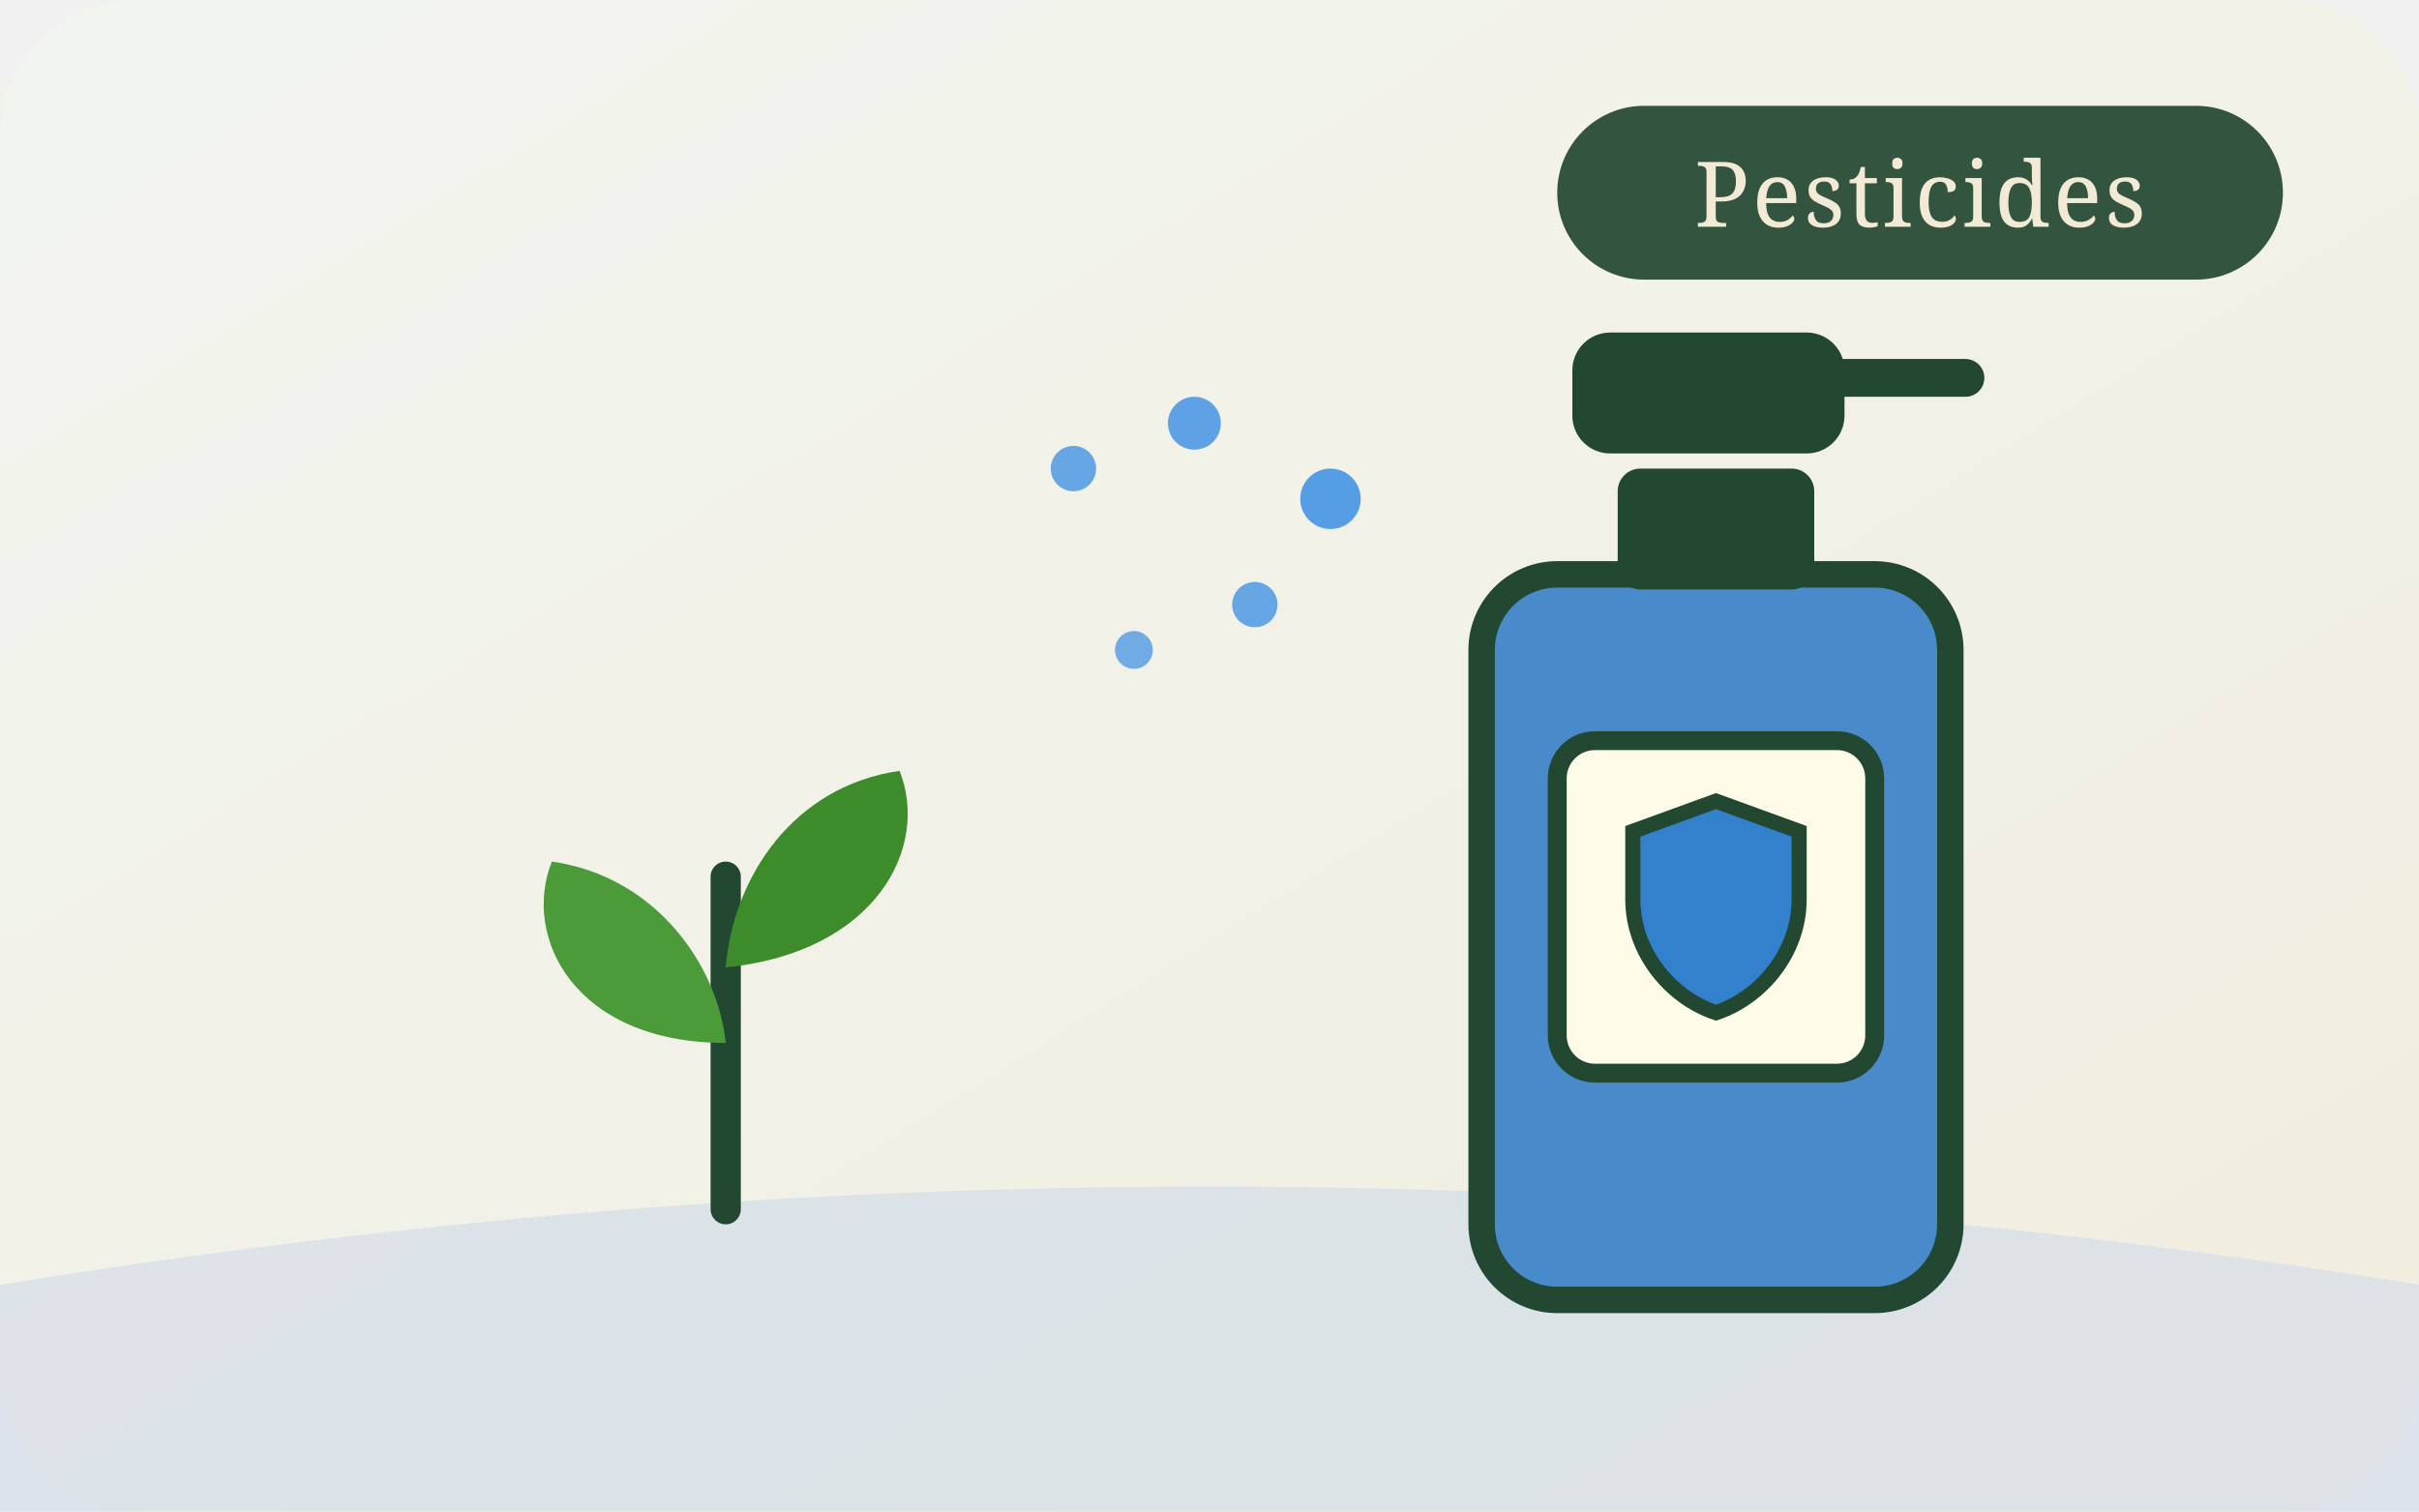
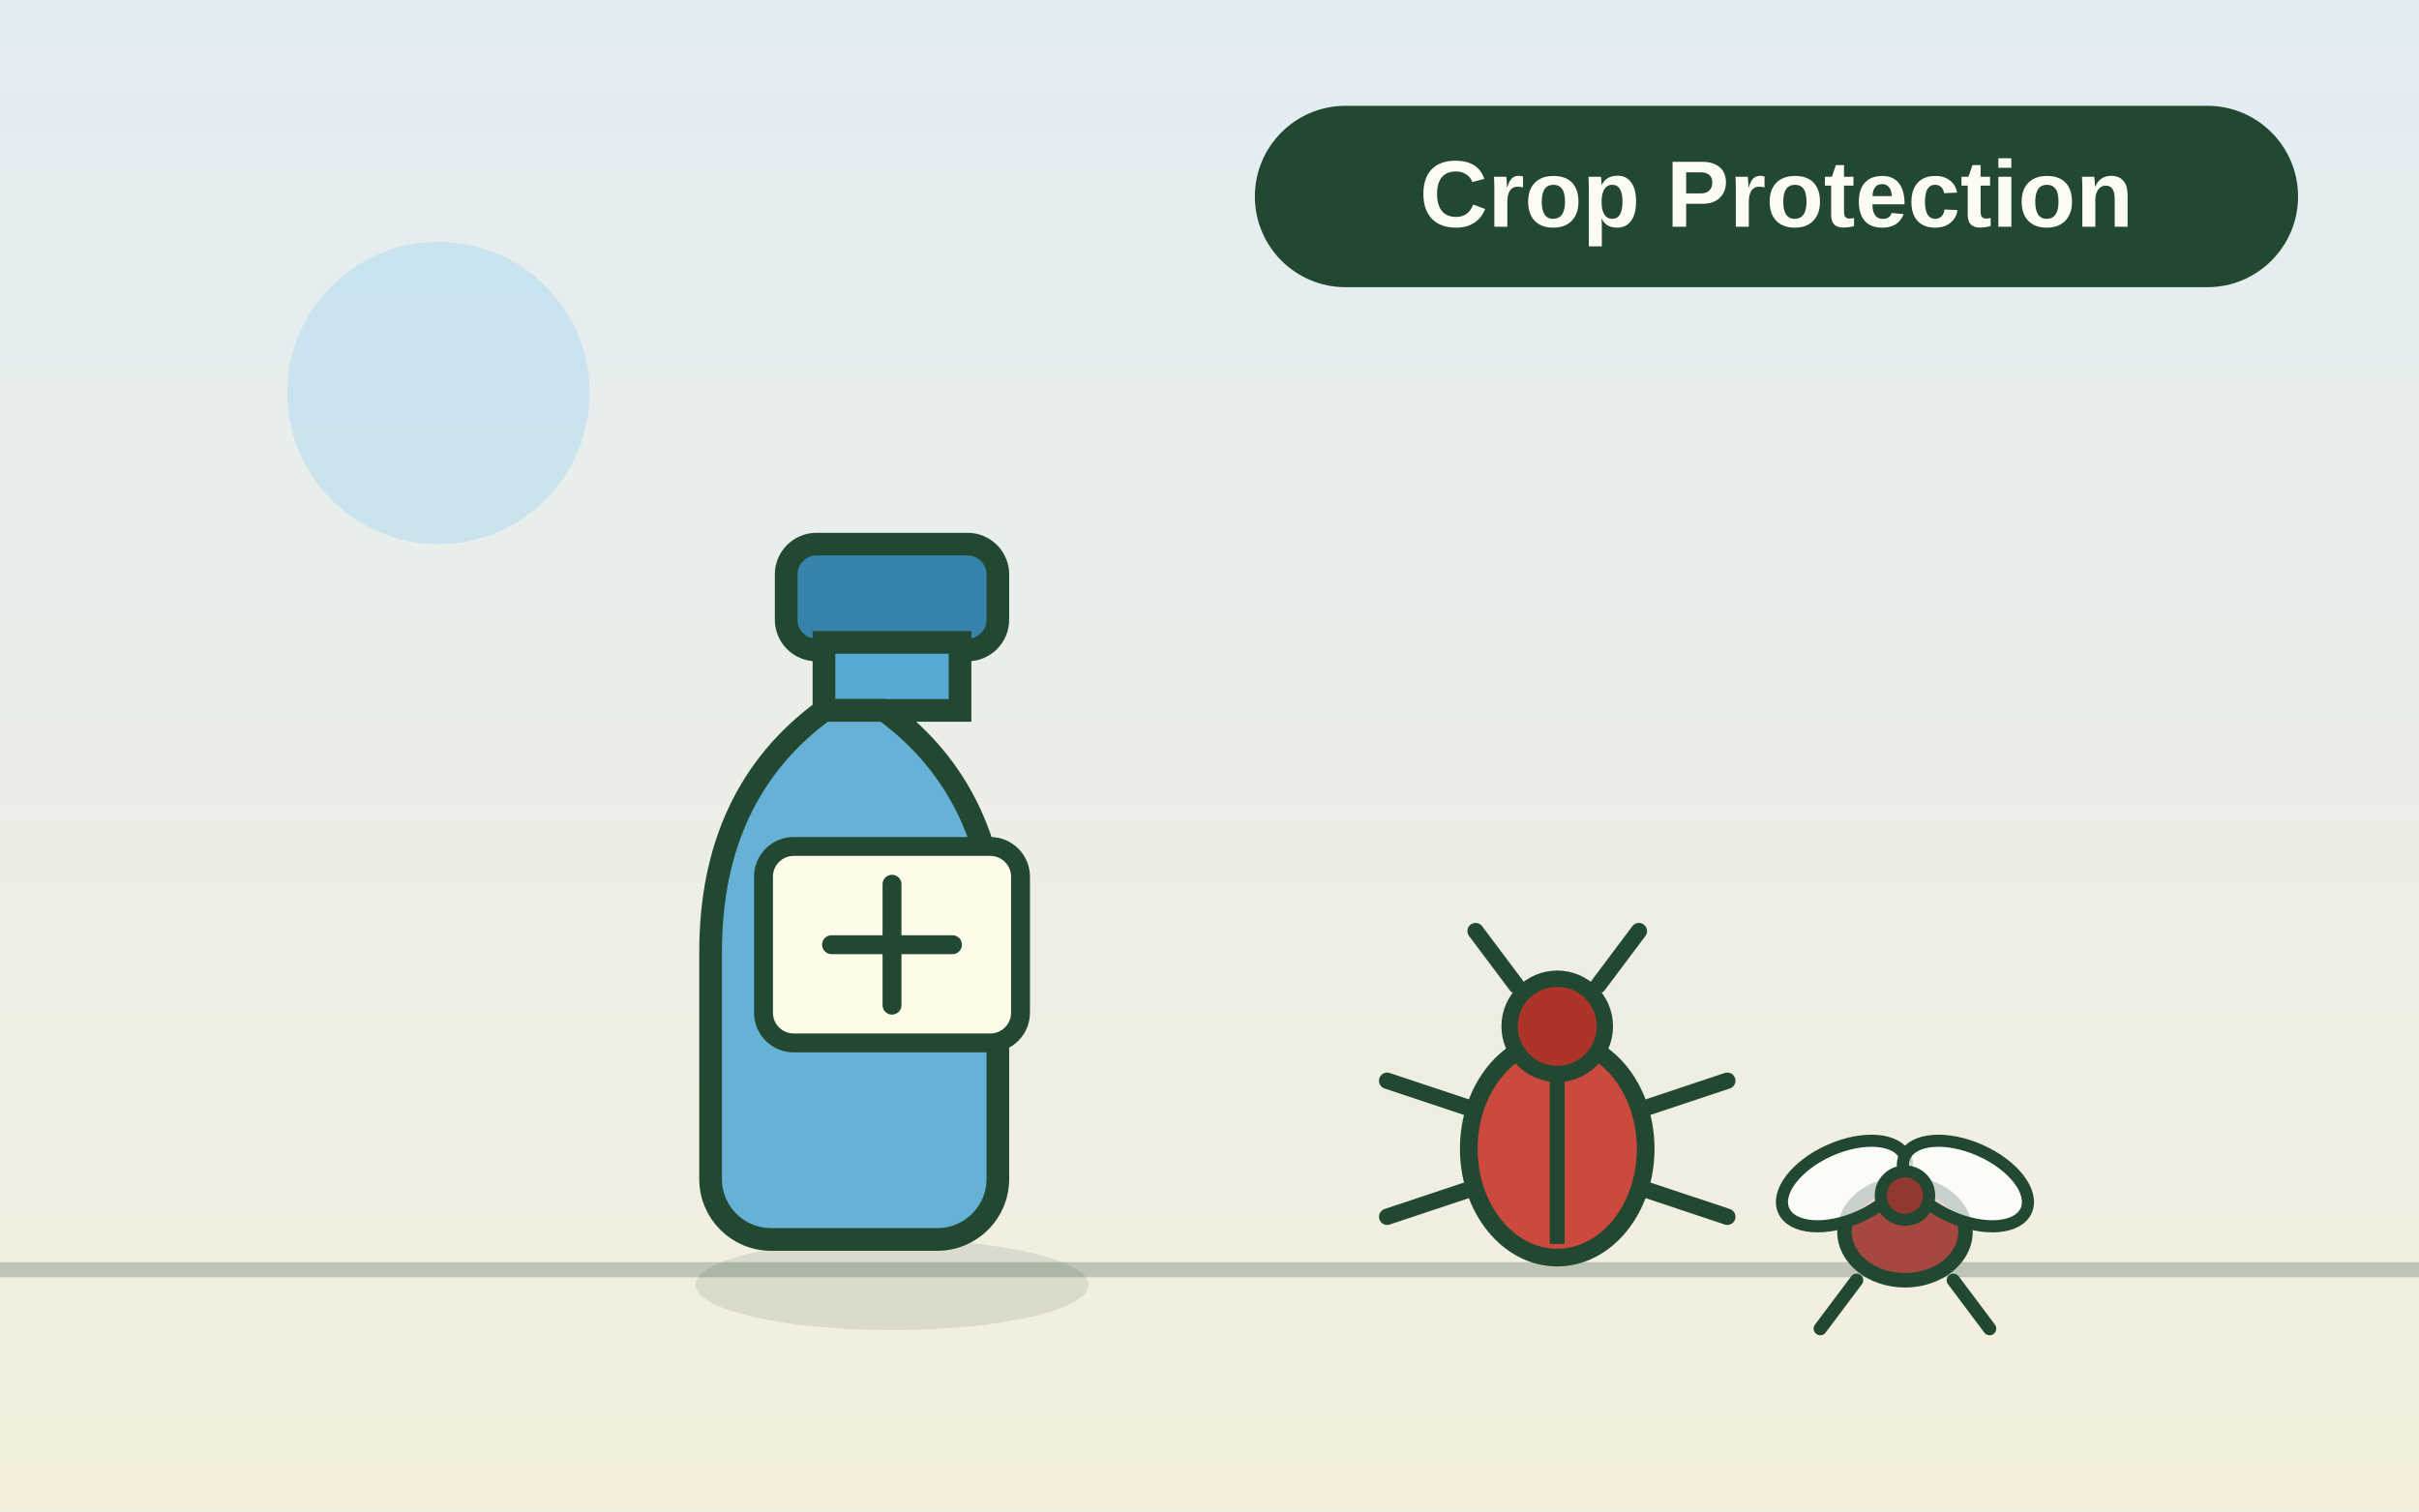
<svg xmlns="http://www.w3.org/2000/svg" viewBox="0 0 320 200" role="img" aria-label="Insecticides demo illustration">
  <defs>
-     <linearGradient id="bg" x1="0" y1="0" x2="1" y2="1">
-       <stop offset="0" stop-color="hsl(90,25%,95%)" />
-       <stop offset="1" stop-color="hsl(45,40%,91%)" />
+     <linearGradient id="bg" x1="0" y1="0" x2="0" y2="1">
+       <stop offset="0" stop-color="hsl(200,40%,92%)" />
+       <stop offset="1" stop-color="#f4efdc" />
    </linearGradient>
  </defs>
-   <rect width="320" height="200" rx="18" fill="url(#bg)" />
-   <path d="M0 170 Q160 144 320 170 V200 H0 Z" fill="hsl(210,38%,86%)" opacity=".6" />
+   <rect width="320" height="200" fill="url(#bg)" />
+   <circle cx="58" cy="52" r="20" fill="hsl(200,65%,82%)" opacity=".55" />
+   <path d="M0 168 h320" stroke="#234832" stroke-width="2" opacity=".25" />
+   <g transform="translate(118 168) scale(1)">
+     <ellipse cx="0" cy="2" rx="26" ry="6" fill="#234832" opacity=".12" />
+     <rect x="-14" y="-96" width="28" height="14" rx="4" fill="hsl(200,52%,44%)" stroke="#234832" stroke-width="3" />
+     <rect x="-9" y="-83" width="18" height="9" fill="hsl(200,58%,58%)" stroke="#234832" stroke-width="3" />
+     <path d="M-9 -74 q-15 11 -15 32 v30 a8 8 0 0 0 8 8 h22 a8 8 0 0 0 8 -8 v-30 q0 -21 -15 -32 z" fill="hsl(200,58%,62%)" stroke="#234832" stroke-width="3" stroke-linejoin="round" />
+     <rect x="-17" y="-56" width="34" height="26" rx="4" fill="#fffbe9" stroke="#234832" stroke-width="2.5" />
+     <path d="M-8 -43 h16 M0 -51 v16" stroke="#234832" stroke-width="2.5" stroke-linecap="round" />
+   </g>
+   <g transform="translate(206 152) scale(0.9)">
+     <ellipse cx="0" cy="0" rx="13" ry="16" fill="hsl(5,58%,52%)" stroke="#234832" stroke-width="2.6" />
+     <path d="M0 -16 v30" stroke="#234832" stroke-width="2.2" />
+     <circle cx="0" cy="-18" r="7" fill="hsl(5,62%,42%)" stroke="#234832" stroke-width="2.4" />
+     <path d="M-6 -24 l-6 -8 M6 -24 l6 -8 M-13 -6 l-12 -4 M13 -6 l12 -4 M-13 6 l-12 4 M13 6 l12 4" stroke="#234832" stroke-width="2.4" stroke-linecap="round" />
+   </g>
+   <g transform="translate(252 163) scale(0.8)">
+     <ellipse cx="0" cy="0" rx="10" ry="8" fill="hsl(5,45%,45%)" stroke="#234832" stroke-width="2.4" />
+     <ellipse cx="-10" cy="-8" rx="11" ry="6" fill="#ffffff" fill-opacity=".75" stroke="#234832" stroke-width="2" transform="rotate(-24 -10 -8)" />
+     <ellipse cx="10" cy="-8" rx="11" ry="6" fill="#ffffff" fill-opacity=".75" stroke="#234832" stroke-width="2" transform="rotate(24 10 -8)" />
+     <circle cx="0" cy="-6" r="4" fill="hsl(5,50%,38%)" stroke="#234832" stroke-width="2" />
+     <path d="M-8 8 l-6 8 M8 8 l6 8" stroke="#234832" stroke-width="2.2" stroke-linecap="round" />
+   </g>
  <g>
-     <g transform="translate(96 160)">
-       <path d="M0 0 V-44" stroke="#234832" stroke-width="4" stroke-linecap="round" />
-       <path d="M0 -22 C -20 -22 -27 -36 -23 -46 C -9 -44 -1 -32 0 -22 Z" fill="hsl(110,45%,42%)" />
-       <path d="M0 -32 C 20 -34 27 -48 23 -58 C 9 -56 1 -44 0 -32 Z" fill="hsl(110,52%,36%)" />
-     </g>
-     <rect x="196" y="76" width="62" height="96" rx="10" fill="hsl(210,55%,54%)" stroke="#234832" stroke-width="3.5" />
-     <rect x="214" y="62" width="26" height="16" rx="3" fill="#234832" />
-     <rect x="208" y="44" width="36" height="16" rx="5" fill="#234832" />
-     <path d="M244 50 h16" stroke="#234832" stroke-width="5" stroke-linecap="round" />
-     <rect x="206" y="98" width="42" height="44" rx="5" fill="#fffbe9" stroke="#234832" stroke-width="2.5" />
-     <path d="M227 106 l11 4 v9 c0 7 -5 13 -11 15 c-6 -2 -11 -8 -11 -15 v-9 z" fill="hsl(210,60%,50%)" stroke="#234832" stroke-width="2" />
-     <circle cx="176" cy="66" r="4" fill="hsl(210,75%,58%)" opacity=".9" />
-     <circle cx="158" cy="56" r="3.5" fill="hsl(210,75%,58%)" opacity=".85" />
-     <circle cx="142" cy="62" r="3" fill="hsl(210,75%,58%)" opacity=".8" />
-     <circle cx="166" cy="80" r="3" fill="hsl(210,75%,58%)" opacity=".8" />
-     <circle cx="150" cy="86" r="2.5" fill="hsl(210,75%,58%)" opacity=".75" />
+     <rect x="166" y="14" width="138" height="24" rx="12" fill="#234832" />
+     <text x="235" y="30" text-anchor="middle" font-family="Arial,Helvetica,sans-serif" font-size="12.5" font-weight="bold" fill="#fdfcf3">Crop Protection</text>
  </g>
-   <rect x="206" y="14" width="96" height="23" rx="11.5" fill="#234832" opacity=".92" />
-   <text x="254" y="30" text-anchor="middle" font-family="Georgia,serif" font-size="12" fill="#f3ead6" letter-spacing=".4">Pesticides</text>
</svg>
